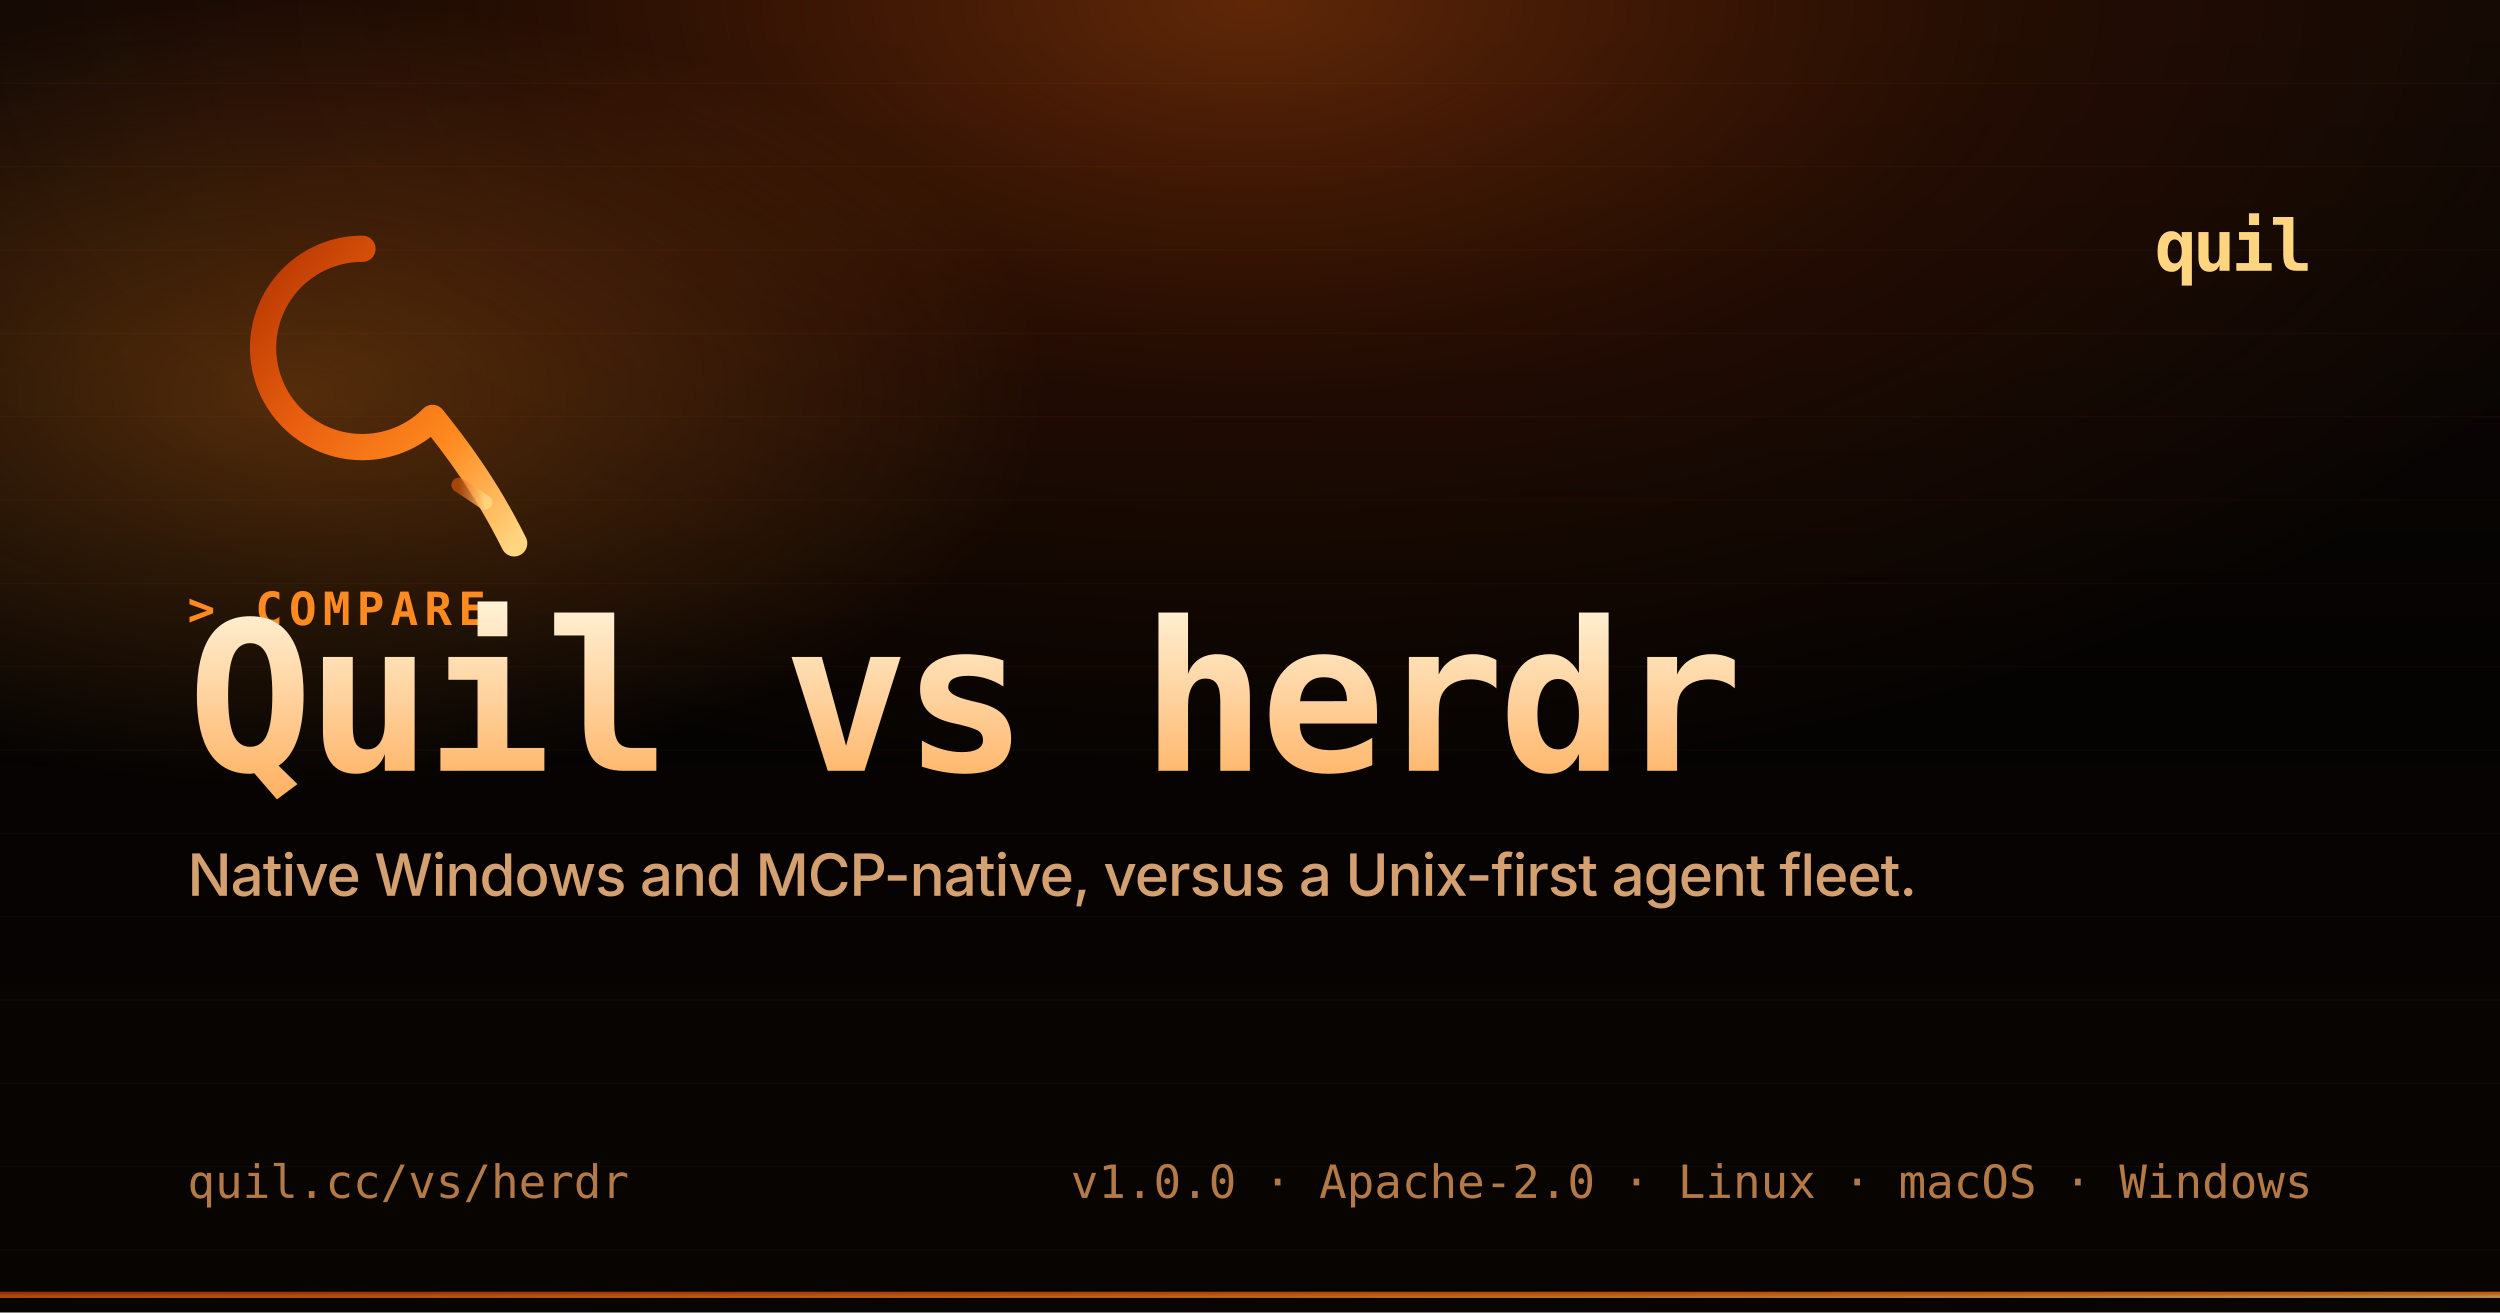
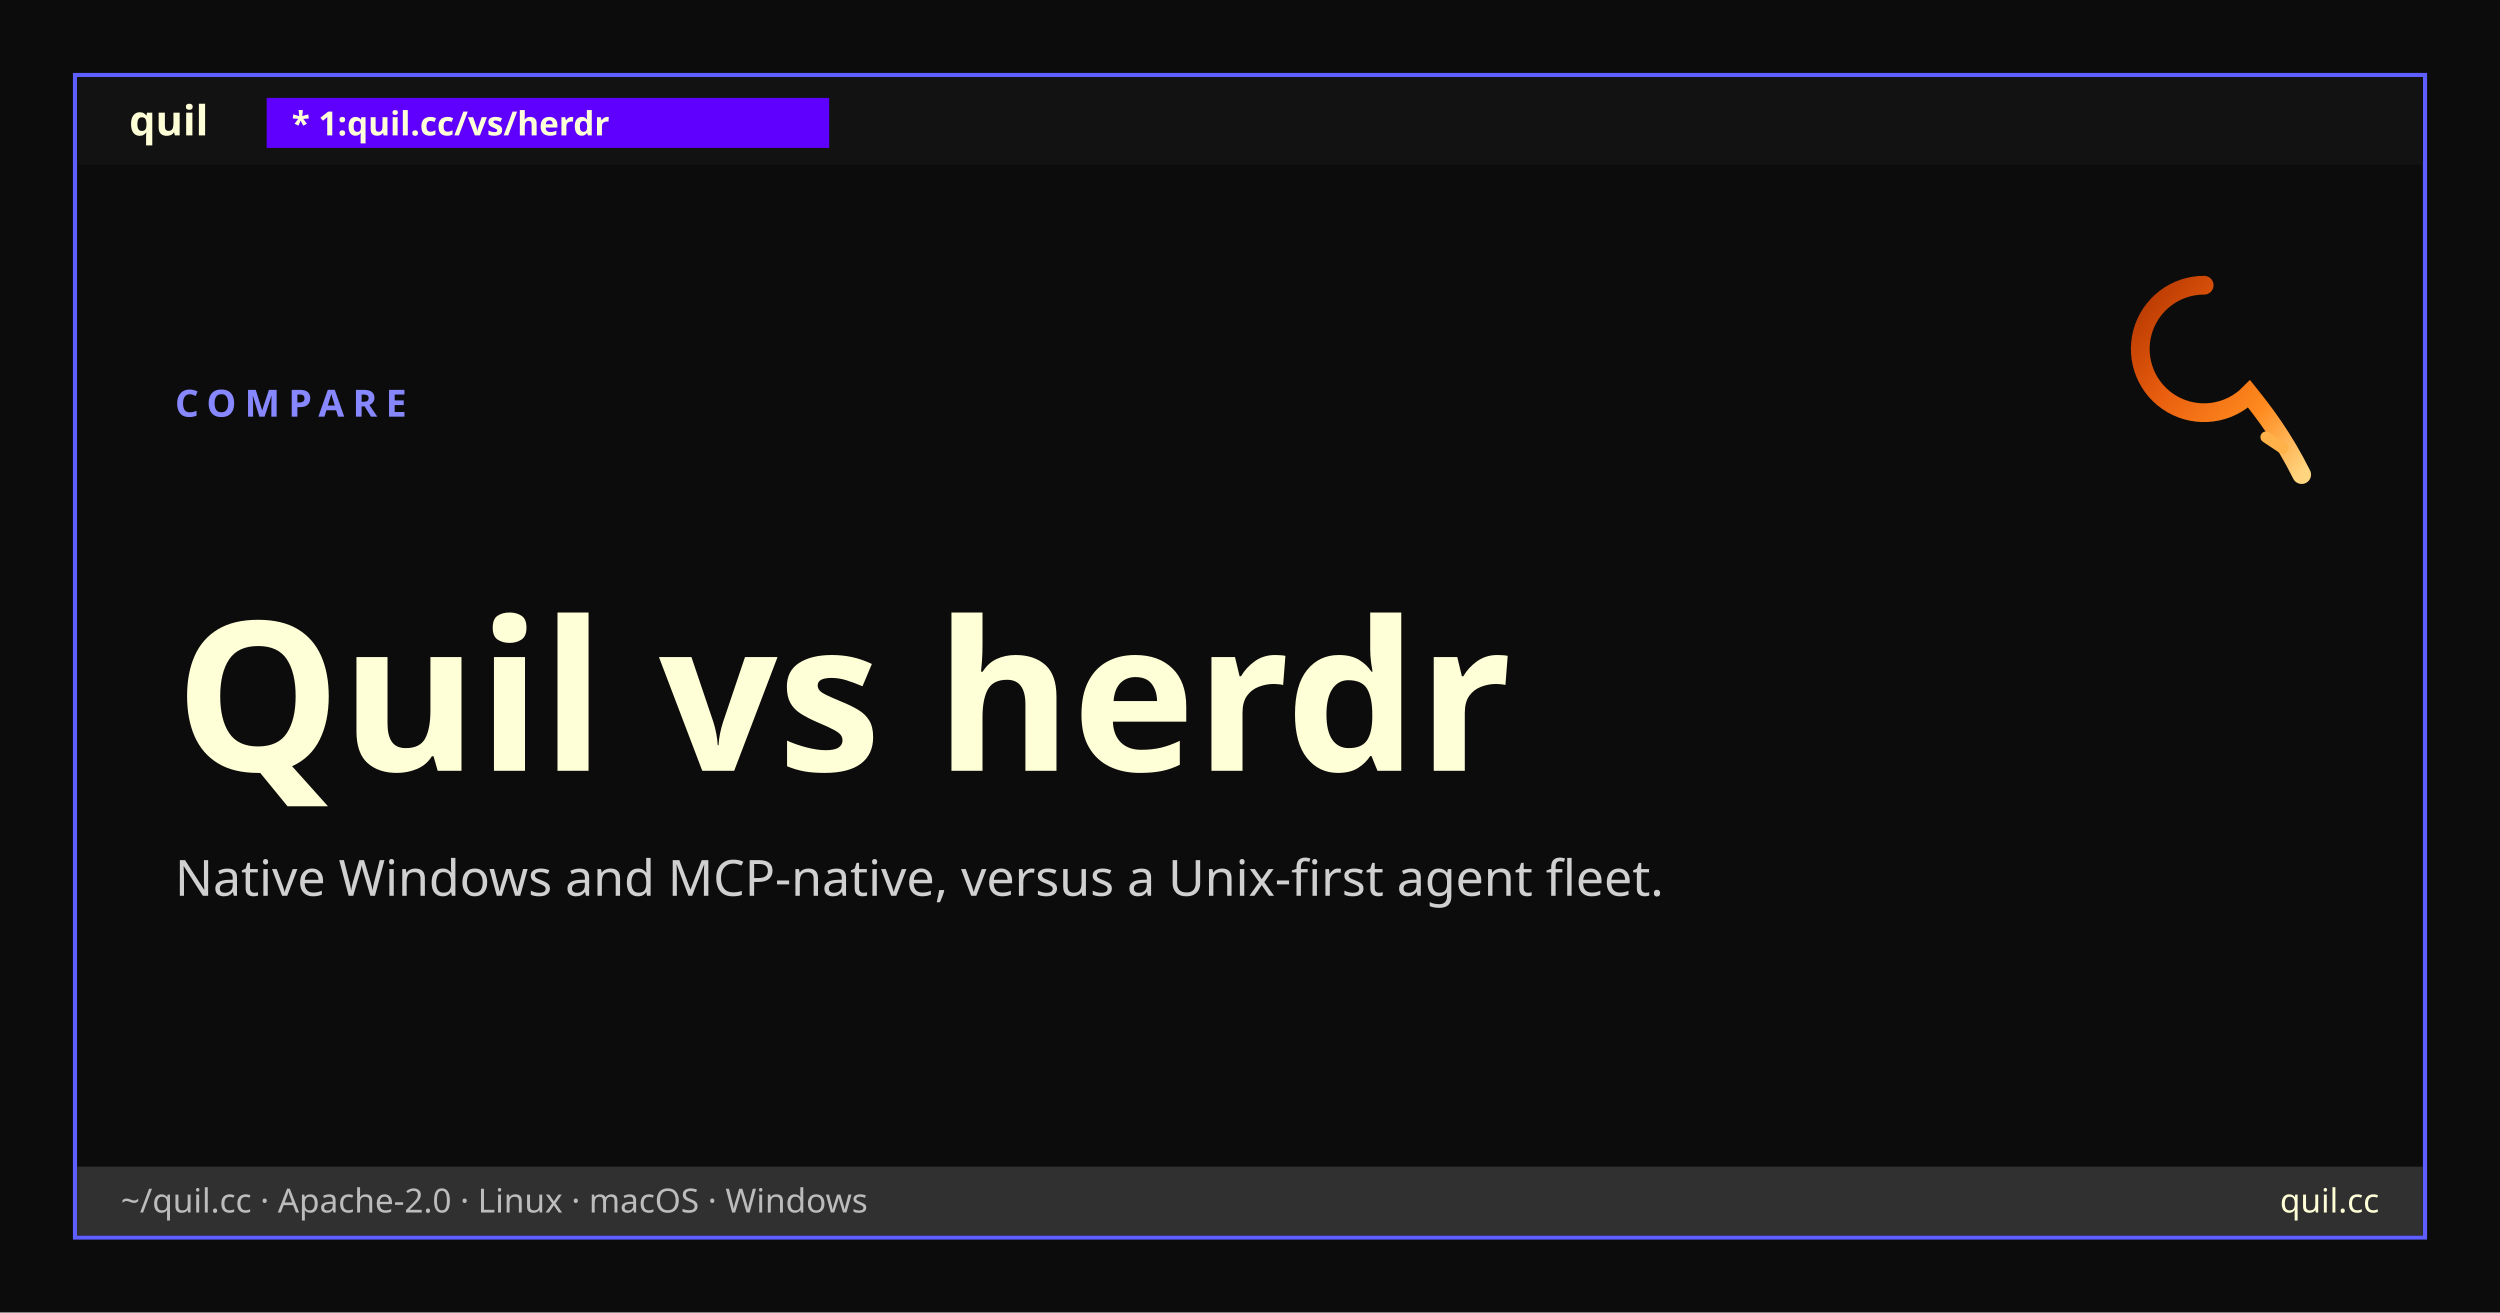
- <svg xmlns="http://www.w3.org/2000/svg" viewBox="0 0 1200 630" width="1200" height="630" role="img" aria-label="Quil — Quil vs herdr">
+ <svg xmlns="http://www.w3.org/2000/svg" width="1200" height="630" viewBox="0 0 1200 630" role="img" aria-label="Quil — Quil vs herdr">
  <defs>
-     <linearGradient id="bg" x1="0%" y1="0%" x2="0%" y2="100%">
-       <stop offset="0%" stop-color="#0D0704" />
-       <stop offset="50%" stop-color="#050302" />
-       <stop offset="100%" stop-color="#080402" />
-     </linearGradient>
-     <radialGradient id="glowEmber" cx="50%" cy="0%" r="60%">
-       <stop offset="0%" stop-color="#E85D0E" stop-opacity="0.38" />
-       <stop offset="50%" stop-color="#B33500" stop-opacity="0.14" />
-       <stop offset="100%" stop-color="#B33500" stop-opacity="0" />
-     </radialGradient>
-     <radialGradient id="glowBrand" cx="12%" cy="30%" r="30%">
-       <stop offset="0%" stop-color="#FF8A1F" stop-opacity="0.28" />
-       <stop offset="100%" stop-color="#FF8A1F" stop-opacity="0" />
-     </radialGradient>
-     <linearGradient id="ogStroke" x1="0%" y1="0%" x2="100%" y2="100%">
+     <linearGradient id="qs" x1="0%" y1="0%" x2="100%" y2="100%">
      <stop offset="0%" stop-color="#B33500" />
      <stop offset="35%" stop-color="#E85D0E" />
      <stop offset="70%" stop-color="#FF8A1F" />
      <stop offset="100%" stop-color="#FFD580" />
    </linearGradient>
-     <linearGradient id="ogBarb" x1="0%" y1="0%" x2="100%" y2="0%">
-       <stop offset="0%" stop-color="#E85D0E" stop-opacity="0.6" />
-       <stop offset="100%" stop-color="#FFD580" stop-opacity="0.9" />
-     </linearGradient>
-     <linearGradient id="ogTitle" x1="0%" y1="0%" x2="0%" y2="100%">
-       <stop offset="0%" stop-color="#FFF2D6" />
-       <stop offset="100%" stop-color="#FFB060" />
-     </linearGradient>
  </defs>
-   <rect x="0" y="0" width="1200" height="630" fill="url(#bg)" />
-   <rect x="0" y="0" width="1200" height="630" fill="url(#glowEmber)" />
-   <rect x="0" y="0" width="1200" height="630" fill="url(#glowBrand)" />
-   <g stroke="#FF8A1F" stroke-width="0.5" stroke-opacity="0.05">
-     <line x1="0" y1="40" x2="1200" y2="40" />
-     <line x1="0" y1="80" x2="1200" y2="80" />
-     <line x1="0" y1="120" x2="1200" y2="120" />
-     <line x1="0" y1="160" x2="1200" y2="160" />
-     <line x1="0" y1="200" x2="1200" y2="200" />
-     <line x1="0" y1="240" x2="1200" y2="240" />
-     <line x1="0" y1="280" x2="1200" y2="280" />
-     <line x1="0" y1="320" x2="1200" y2="320" />
-     <line x1="0" y1="360" x2="1200" y2="360" />
-     <line x1="0" y1="400" x2="1200" y2="400" />
-     <line x1="0" y1="440" x2="1200" y2="440" />
-     <line x1="0" y1="480" x2="1200" y2="480" />
-     <line x1="0" y1="520" x2="1200" y2="520" />
-     <line x1="0" y1="560" x2="1200" y2="560" />
-     <line x1="0" y1="600" x2="1200" y2="600" />
+   <rect width="1200" height="630" fill="#0c0c0c" />
+   <rect x="36" y="36" width="1128" height="558" fill="#0c0c0c" stroke="#5f5fff" stroke-width="2" />
+   <rect x="37" y="37" width="1126" height="42" fill="#121212" />
+   <text x="62" y="65" font-family="JetBrains Mono" font-weight="800" font-size="20" fill="#ffffd7">quil</text>
+   <rect x="128" y="47" width="270" height="24" fill="#5f00ff" />
+   <text x="140" y="65" font-family="JetBrains Mono" font-weight="700" font-size="16" fill="#ffffd7">* 1:quil.cc/vs/herdr</text>
+   <g transform="translate(1004,118) scale(0.9)">
+     <path d="M60 21A34 34 0 1 0 84 79C92 89 102 102 112 122" fill="none" stroke="url(#qs)" stroke-width="10" stroke-linecap="round" />
+     <path d="M102 108L93 102" fill="none" stroke="#FFB24A" stroke-width="6" stroke-linecap="round" />
  </g>
-   <g transform="translate(90, 90) scale(1.4)">
-     <path d="M 60 21          A 34 34 0 1 0 84 79          C 92 89 102 102 112 122" fill="none" stroke="url(#ogStroke)" stroke-width="9" stroke-linecap="round" stroke-linejoin="round" />
-     <path d="M 102 108 L 93 102" fill="none" stroke="url(#ogBarb)" stroke-width="5" stroke-linecap="round" />
-   </g>
-   <text x="1110" y="130" text-anchor="end" font-family="'JetBrains Mono', 'SF Mono', ui-monospace, monospace" font-size="34" font-weight="700" letter-spacing="-2" fill="#FFD580">quil</text>
-   <text x="90" y="300" font-family="'JetBrains Mono', 'SF Mono', ui-monospace, monospace" font-size="22" font-weight="700" letter-spacing="3" fill="#FF8A1F">&gt; COMPARE</text>
-   <text x="90" y="370" font-family="'JetBrains Mono', 'SF Mono', ui-monospace, monospace" font-size="100" font-weight="700" letter-spacing="-3" fill="url(#ogTitle)">Quil vs herdr</text>
-   <text x="90" y="-100" font-family="'JetBrains Mono', 'SF Mono', ui-monospace, monospace" font-size="100" font-weight="700" letter-spacing="-3" fill="url(#ogTitle)" />
-   <text x="90" y="430" font-family="'Inter', 'SF Pro Display', system-ui, sans-serif" font-size="28" font-weight="500" letter-spacing="-0.5" fill="#D4A070">Native Windows and MCP-native, versus a Unix-first agent fleet.</text>
-   <g font-family="'JetBrains Mono', ui-monospace, monospace" font-size="22" fill="#B37A48">
-     <text x="90" y="575">quil.cc/vs/herdr</text>
-     <text x="1110" y="575" text-anchor="end">v1.0.0  ·  Apache-2.0  ·  Linux · macOS · Windows</text>
-   </g>
-   <rect x="0" y="620" width="1200" height="3" fill="url(#ogStroke)" opacity="0.75" />
+   <text x="84" y="200" font-family="JetBrains Mono" font-weight="700" font-size="18" letter-spacing="4" fill="#8787ff">COMPARE</text>
+   <text x="84" y="370" font-family="JetBrains Mono" font-weight="800" font-size="100" fill="#ffffd7">Quil vs herdr</text>
+   <text x="84" y="-100" font-family="JetBrains Mono" font-weight="800" font-size="100" fill="#ffffd7" />
+   <text x="84" y="430" font-family="JetBrains Mono" font-size="24" fill="#d0d0d0">Native Windows and MCP-native, versus a Unix-first agent fleet.</text>
+   <rect x="37" y="560" width="1126" height="33" fill="#303030" />
+   <text x="58" y="582" font-family="JetBrains Mono" font-size="16" fill="#bcbcbc">~/quil.cc · Apache-2.0 · Linux · macOS · Windows</text>
+   <text x="1142" y="582" text-anchor="end" font-family="JetBrains Mono" font-size="16" fill="#ffffd7">quil.cc</text>
</svg>
